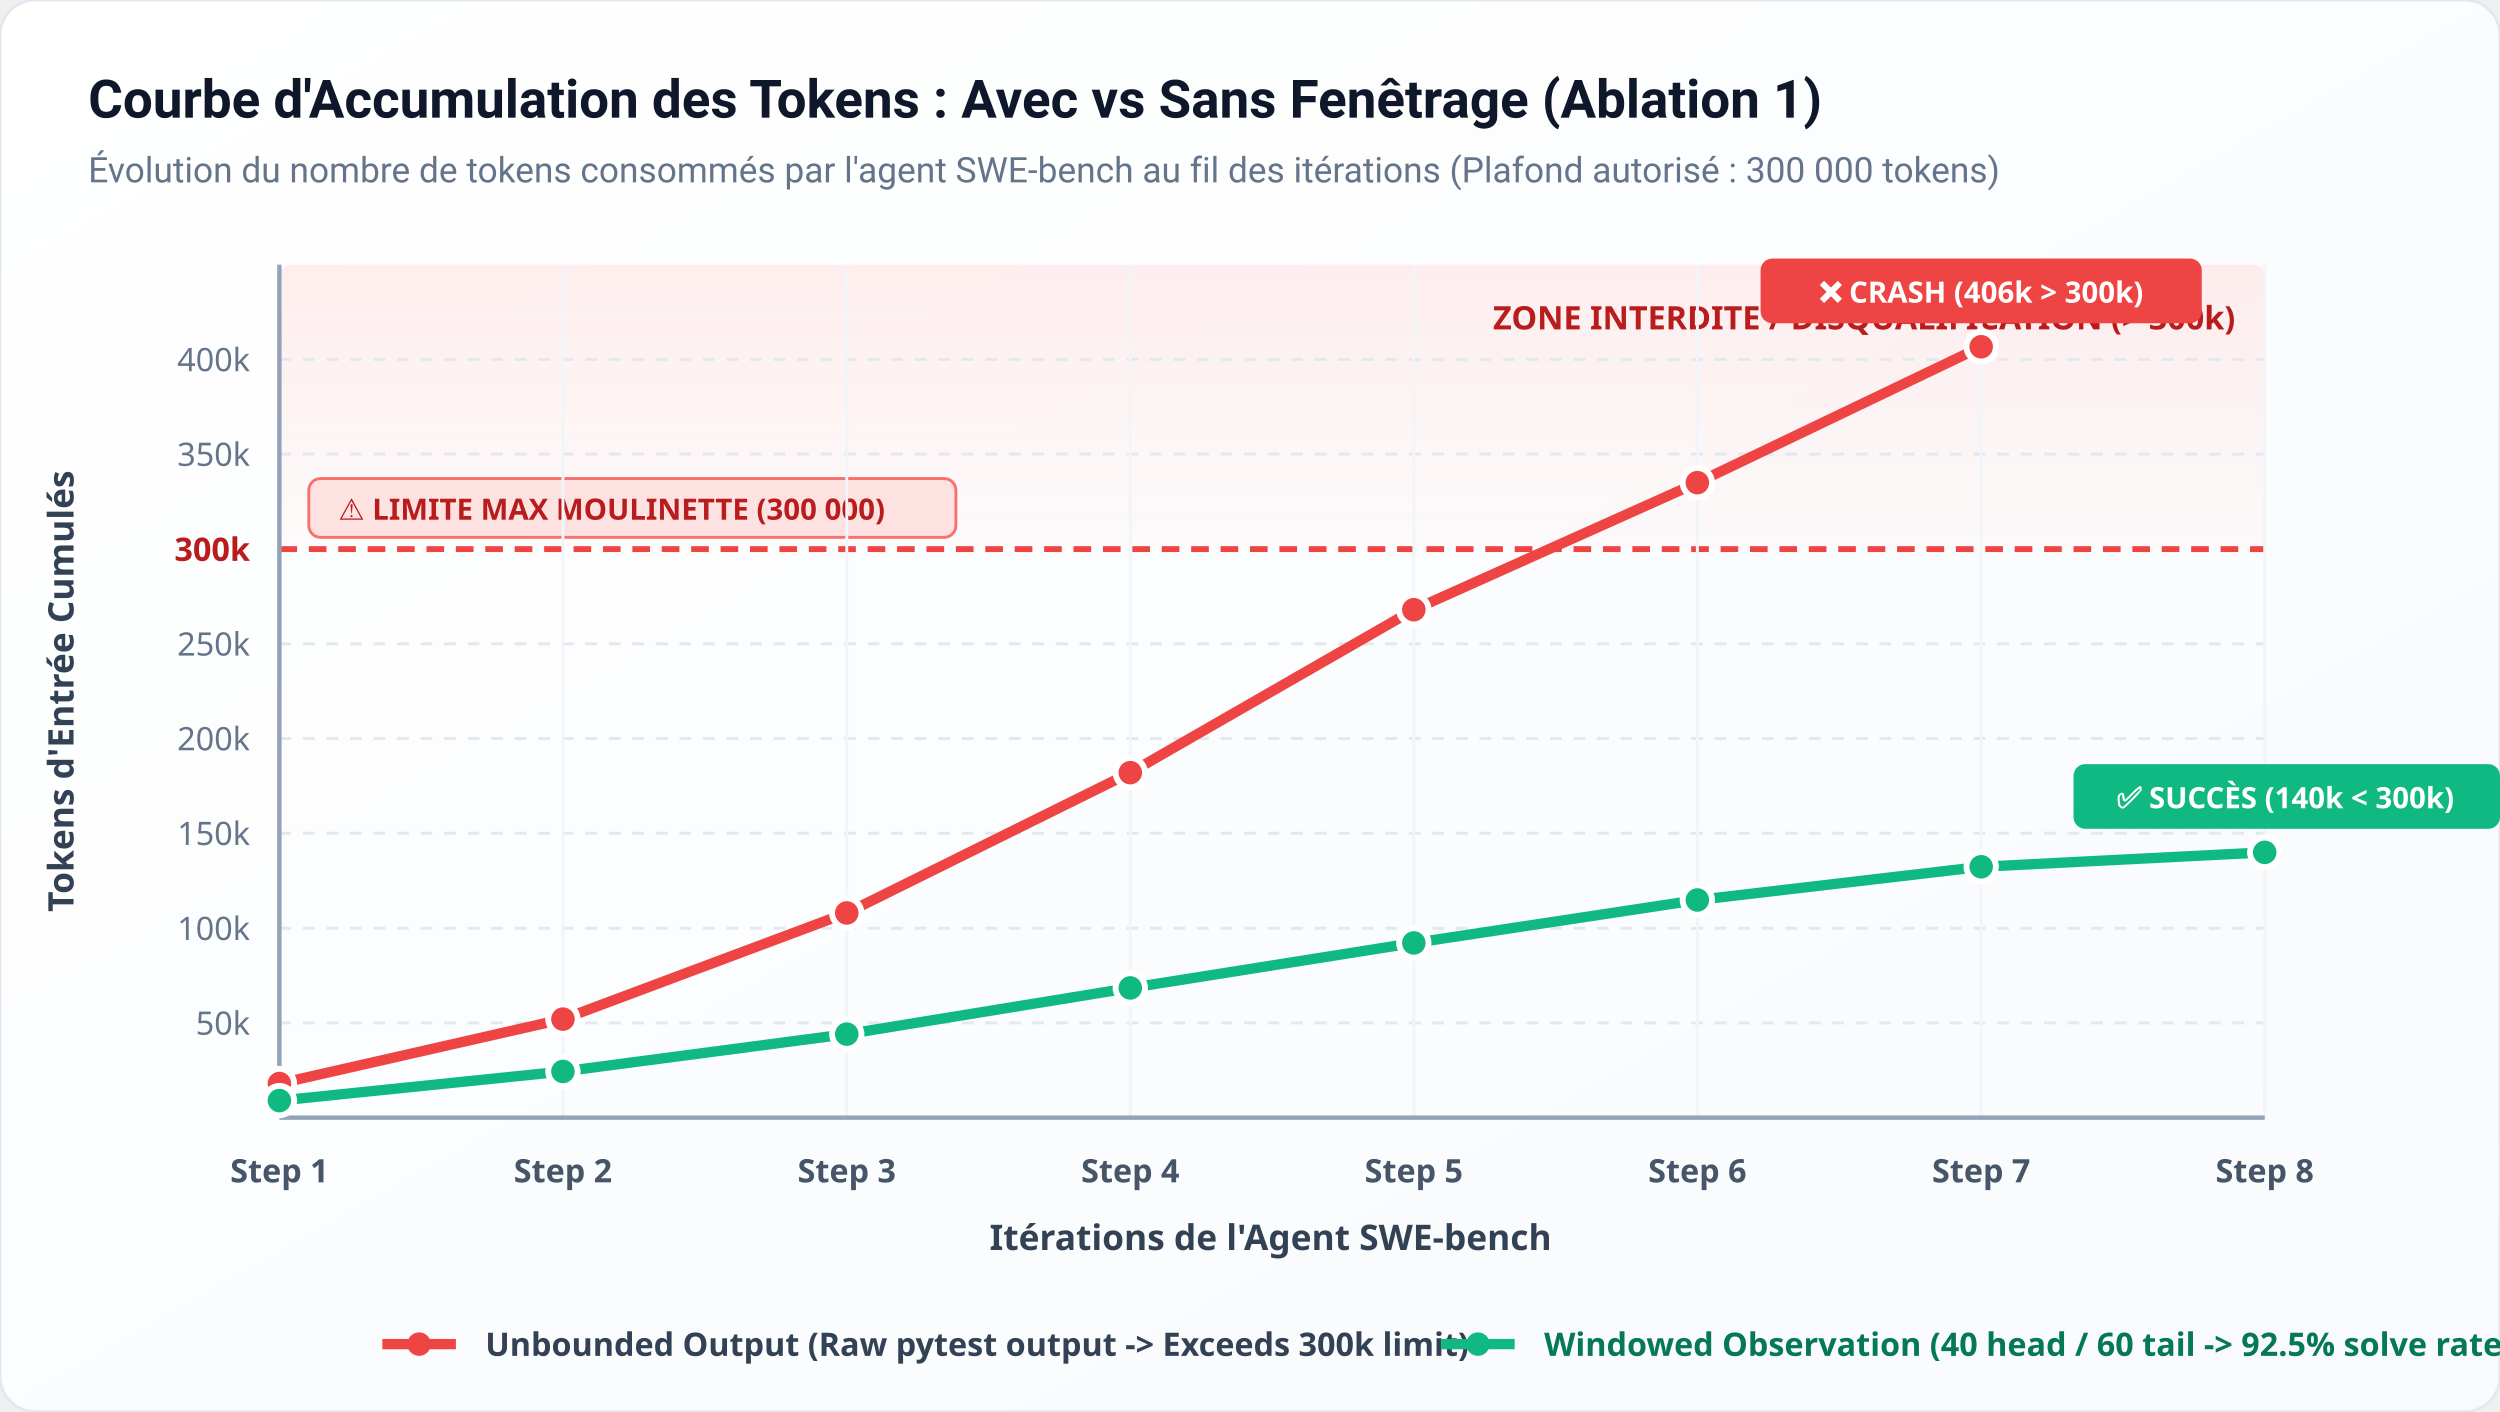
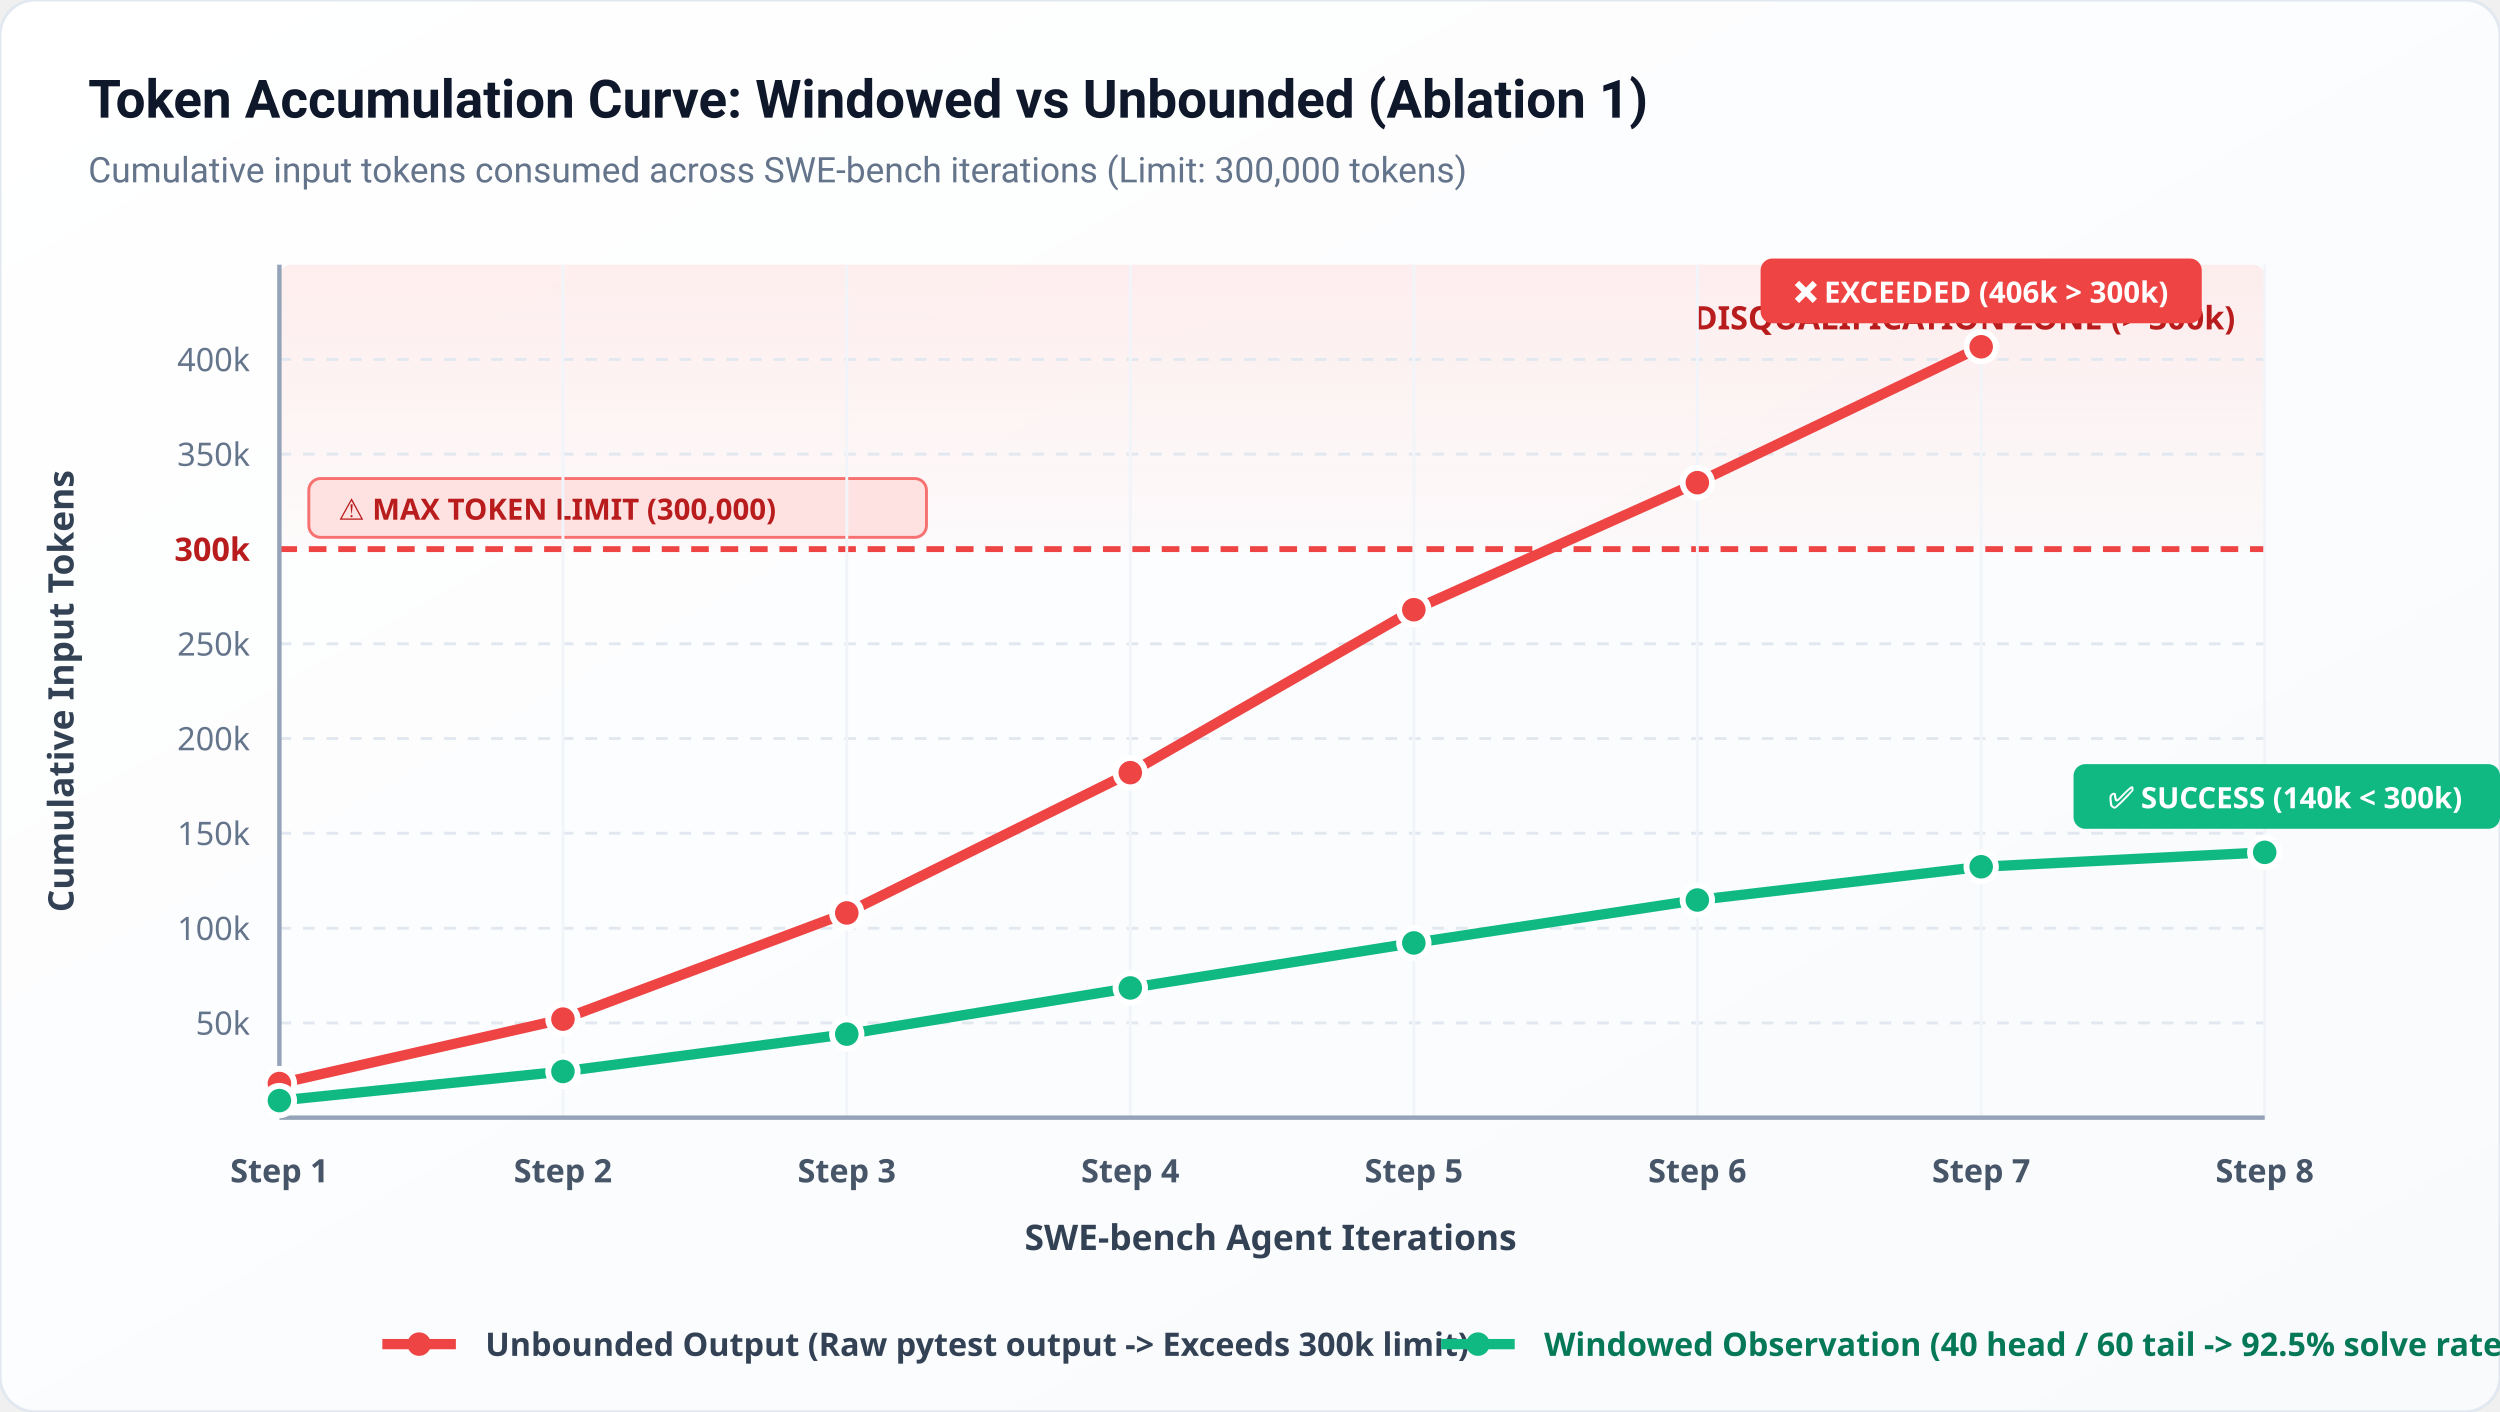
<svg xmlns="http://www.w3.org/2000/svg" viewBox="0 0 850 480" width="100%" height="auto">
  <defs>
    <linearGradient id="bgGrad" x1="0%" y1="0%" x2="100%" y2="100%">
      <stop offset="0%" stop-color="#ffffff" />
      <stop offset="100%" stop-color="#f8fafc" />
    </linearGradient>
    <linearGradient id="redZone" x1="0%" y1="0%" x2="0%" y2="100%">
      <stop offset="0%" stop-color="#fee2e2" stop-opacity="0.6" />
      <stop offset="100%" stop-color="#fee2e2" stop-opacity="0.1" />
    </linearGradient>
  </defs>
  <rect width="850" height="480" rx="12" fill="url(#bgGrad)" stroke="#e2e8f0" stroke-width="1" />
-   <text x="30" y="40" font-family="-apple-system,BlinkMacSystemFont,Segoe UI,Roboto,sans-serif" font-size="18" font-weight="700" fill="#0f172a">Courbe d'Accumulation des Tokens : Avec vs Sans Fenêtrage (Ablation 1)</text>
-   <text x="30" y="62" font-family="-apple-system,BlinkMacSystemFont,Segoe UI,Roboto,sans-serif" font-size="12" fill="#64748b">Évolution du nombre de tokens consommés par l'agent SWE-bench au fil des itérations (Plafond autorisé : 300 000 tokens)</text>
+   <text x="30" y="40" font-family="-apple-system,BlinkMacSystemFont,Segoe UI,Roboto,sans-serif" font-size="18" font-weight="700" fill="#0f172a">Token Accumulation Curve: Windowed vs Unbounded (Ablation 1)</text>
+   <text x="30" y="62" font-family="-apple-system,BlinkMacSystemFont,Segoe UI,Roboto,sans-serif" font-size="12" fill="#64748b">Cumulative input tokens consumed across SWE-bench iterations (Limit: 300,000 tokens)</text>
  <rect x="95" y="90" width="675" height="96.7" fill="url(#redZone)" rx="4" />
-   <text x="760" y="112" font-family="sans-serif" font-size="11" font-weight="700" fill="#b91c1c" text-anchor="end">ZONE INTERDITE / DISQUALIFICATION (&gt; 300k)</text>
+   <text x="760" y="112" font-family="sans-serif" font-size="11" font-weight="700" fill="#b91c1c" text-anchor="end">DISQUALIFICATION ZONE (&gt; 300k)</text>
  <line x1="95" y1="347.8" x2="770" y2="347.8" stroke="#e2e8f0" stroke-width="1" stroke-dasharray="4,4" />
  <text x="85" y="351.8" font-family="sans-serif" font-size="11" font-weight="400" fill="#64748b" text-anchor="end">50k</text>
  <line x1="95" y1="315.6" x2="770" y2="315.6" stroke="#e2e8f0" stroke-width="1" stroke-dasharray="4,4" />
  <text x="85" y="319.6" font-family="sans-serif" font-size="11" font-weight="400" fill="#64748b" text-anchor="end">100k</text>
  <line x1="95" y1="283.3" x2="770" y2="283.3" stroke="#e2e8f0" stroke-width="1" stroke-dasharray="4,4" />
  <text x="85" y="287.3" font-family="sans-serif" font-size="11" font-weight="400" fill="#64748b" text-anchor="end">150k</text>
  <line x1="95" y1="251.1" x2="770" y2="251.1" stroke="#e2e8f0" stroke-width="1" stroke-dasharray="4,4" />
  <text x="85" y="255.1" font-family="sans-serif" font-size="11" font-weight="400" fill="#64748b" text-anchor="end">200k</text>
  <line x1="95" y1="218.9" x2="770" y2="218.9" stroke="#e2e8f0" stroke-width="1" stroke-dasharray="4,4" />
  <text x="85" y="222.9" font-family="sans-serif" font-size="11" font-weight="400" fill="#64748b" text-anchor="end">250k</text>
  <line x1="95" y1="186.7" x2="770" y2="186.7" stroke="#ef4444" stroke-width="2" stroke-dasharray="6,4" />
  <text x="85" y="190.7" font-family="sans-serif" font-size="11" font-weight="700" fill="#b91c1c" text-anchor="end">300k</text>
  <line x1="95" y1="154.4" x2="770" y2="154.4" stroke="#e2e8f0" stroke-width="1" stroke-dasharray="4,4" />
  <text x="85" y="158.4" font-family="sans-serif" font-size="11" font-weight="400" fill="#64748b" text-anchor="end">350k</text>
  <line x1="95" y1="122.2" x2="770" y2="122.2" stroke="#e2e8f0" stroke-width="1" stroke-dasharray="4,4" />
  <text x="85" y="126.2" font-family="sans-serif" font-size="11" font-weight="400" fill="#64748b" text-anchor="end">400k</text>
-   <rect x="105" y="162.7" width="220" height="20" rx="4" fill="#fee2e2" stroke="#f87171" />
-   <text x="115" y="176.7" font-family="sans-serif" font-size="10" font-weight="700" fill="#b91c1c">⚠️ LIMITE MAX MOULINETTE (300 000)</text>
+   <rect x="105" y="162.7" width="210" height="20" rx="4" fill="#fee2e2" stroke="#f87171" />
+   <text x="115" y="176.7" font-family="sans-serif" font-size="10" font-weight="700" fill="#b91c1c">⚠️ MAX TOKEN LIMIT (300,000)</text>
  <line x1="95.0" y1="90" x2="95.0" y2="380" stroke="#f1f5f9" />
  <text x="95.0" y="402" font-family="sans-serif" font-size="11" font-weight="600" fill="#475569" text-anchor="middle">Step 1</text>
  <line x1="191.4" y1="90" x2="191.4" y2="380" stroke="#f1f5f9" />
  <text x="191.4" y="402" font-family="sans-serif" font-size="11" font-weight="600" fill="#475569" text-anchor="middle">Step 2</text>
  <line x1="287.9" y1="90" x2="287.9" y2="380" stroke="#f1f5f9" />
  <text x="287.9" y="402" font-family="sans-serif" font-size="11" font-weight="600" fill="#475569" text-anchor="middle">Step 3</text>
  <line x1="384.3" y1="90" x2="384.3" y2="380" stroke="#f1f5f9" />
  <text x="384.3" y="402" font-family="sans-serif" font-size="11" font-weight="600" fill="#475569" text-anchor="middle">Step 4</text>
  <line x1="480.7" y1="90" x2="480.7" y2="380" stroke="#f1f5f9" />
  <text x="480.7" y="402" font-family="sans-serif" font-size="11" font-weight="600" fill="#475569" text-anchor="middle">Step 5</text>
  <line x1="577.1" y1="90" x2="577.1" y2="380" stroke="#f1f5f9" />
  <text x="577.1" y="402" font-family="sans-serif" font-size="11" font-weight="600" fill="#475569" text-anchor="middle">Step 6</text>
  <line x1="673.6" y1="90" x2="673.6" y2="380" stroke="#f1f5f9" />
  <text x="673.6" y="402" font-family="sans-serif" font-size="11" font-weight="600" fill="#475569" text-anchor="middle">Step 7</text>
  <line x1="770.0" y1="90" x2="770.0" y2="380" stroke="#f1f5f9" />
  <text x="770.0" y="402" font-family="sans-serif" font-size="11" font-weight="600" fill="#475569" text-anchor="middle">Step 8</text>
  <line x1="95" y1="380" x2="770" y2="380" stroke="#94a3b8" stroke-width="1.5" />
  <line x1="95" y1="90" x2="95" y2="380" stroke="#94a3b8" stroke-width="1.5" />
-   <text x="432" y="425" font-family="sans-serif" font-size="12" font-weight="700" fill="#334155" text-anchor="middle">Itérations de l'Agent SWE-bench</text>
-   <text x="25" y="235" font-family="sans-serif" font-size="12" font-weight="700" fill="#334155" text-anchor="middle" transform="rotate(-90 25 235)">Tokens d'Entrée Cumulés</text>
+   <text x="432" y="425" font-family="sans-serif" font-size="12" font-weight="700" fill="#334155" text-anchor="middle">SWE-bench Agent Iterations</text>
+   <text x="25" y="235" font-family="sans-serif" font-size="12" font-weight="700" fill="#334155" text-anchor="middle" transform="rotate(-90 25 235)">Cumulative Input Tokens</text>
  <polyline points="95.0,368.4 191.4,346.5 287.9,310.4 384.3,262.7 480.7,207.3 577.1,164.1 673.6,117.9" fill="none" stroke="#ef4444" stroke-width="3.5" stroke-linecap="round" stroke-linejoin="round" />
  <polyline points="95.0,374.2 191.4,364.3 287.9,351.6 384.3,335.9 480.7,320.6 577.1,306.0 673.6,294.7 770.0,289.8" fill="none" stroke="#10b981" stroke-width="3.5" stroke-linecap="round" stroke-linejoin="round" />
  <circle cx="95.0" cy="368.4" r="5" fill="#ef4444" stroke="#ffffff" stroke-width="2" />
  <circle cx="191.4" cy="346.5" r="5" fill="#ef4444" stroke="#ffffff" stroke-width="2" />
  <circle cx="287.9" cy="310.4" r="5" fill="#ef4444" stroke="#ffffff" stroke-width="2" />
  <circle cx="384.3" cy="262.7" r="5" fill="#ef4444" stroke="#ffffff" stroke-width="2" />
  <circle cx="480.7" cy="207.3" r="5" fill="#ef4444" stroke="#ffffff" stroke-width="2" />
  <circle cx="577.1" cy="164.1" r="5" fill="#ef4444" stroke="#ffffff" stroke-width="2" />
  <circle cx="673.6" cy="117.9" r="5" fill="#ef4444" stroke="#ffffff" stroke-width="2" />
  <rect x="598.6" y="87.9" width="150" height="22" rx="4" fill="#ef4444" />
-   <text x="673.6" y="102.9" font-family="sans-serif" font-size="10" font-weight="700" fill="#ffffff" text-anchor="middle">❌ CRASH (406k &gt; 300k)</text>
+   <text x="673.6" y="102.9" font-family="sans-serif" font-size="10" font-weight="700" fill="#ffffff" text-anchor="middle">❌ EXCEEDED (406k &gt; 300k)</text>
  <circle cx="95.0" cy="374.2" r="5" fill="#10b981" stroke="#ffffff" stroke-width="2" />
  <circle cx="191.4" cy="364.3" r="5" fill="#10b981" stroke="#ffffff" stroke-width="2" />
  <circle cx="287.9" cy="351.6" r="5" fill="#10b981" stroke="#ffffff" stroke-width="2" />
  <circle cx="384.3" cy="335.9" r="5" fill="#10b981" stroke="#ffffff" stroke-width="2" />
  <circle cx="480.7" cy="320.6" r="5" fill="#10b981" stroke="#ffffff" stroke-width="2" />
  <circle cx="577.1" cy="306.0" r="5" fill="#10b981" stroke="#ffffff" stroke-width="2" />
  <circle cx="673.6" cy="294.7" r="5" fill="#10b981" stroke="#ffffff" stroke-width="2" />
  <circle cx="770.0" cy="289.8" r="5" fill="#10b981" stroke="#ffffff" stroke-width="2" />
  <rect x="705.0" y="259.8" width="145" height="22" rx="4" fill="#10b981" />
-   <text x="777.0" y="274.8" font-family="sans-serif" font-size="10" font-weight="700" fill="#ffffff" text-anchor="middle">✅ SUCCÈS (140k &lt; 300k)</text>
+   <text x="777.0" y="274.8" font-family="sans-serif" font-size="10" font-weight="700" fill="#ffffff" text-anchor="middle">✅ SUCCESS (140k &lt; 300k)</text>
  <g transform="translate(130, 452)">
    <line x1="0" y1="5" x2="25" y2="5" stroke="#ef4444" stroke-width="3.5" />
    <circle cx="12.5" cy="5" r="4" fill="#ef4444" />
    <text x="35" y="9" font-family="sans-serif" font-size="11" font-weight="600" fill="#334155">Unbounded Output (Raw pytest output -&gt; Exceeds 300k limit)</text>
    <line x1="360" y1="5" x2="385" y2="5" stroke="#10b981" stroke-width="3.5" />
    <circle cx="372.5" cy="5" r="4" fill="#10b981" />
    <text x="395" y="9" font-family="sans-serif" font-size="11" font-weight="700" fill="#047857">Windowed Observation (40 head / 60 tail -&gt; 92.5% solve rate)</text>
  </g>
</svg>
